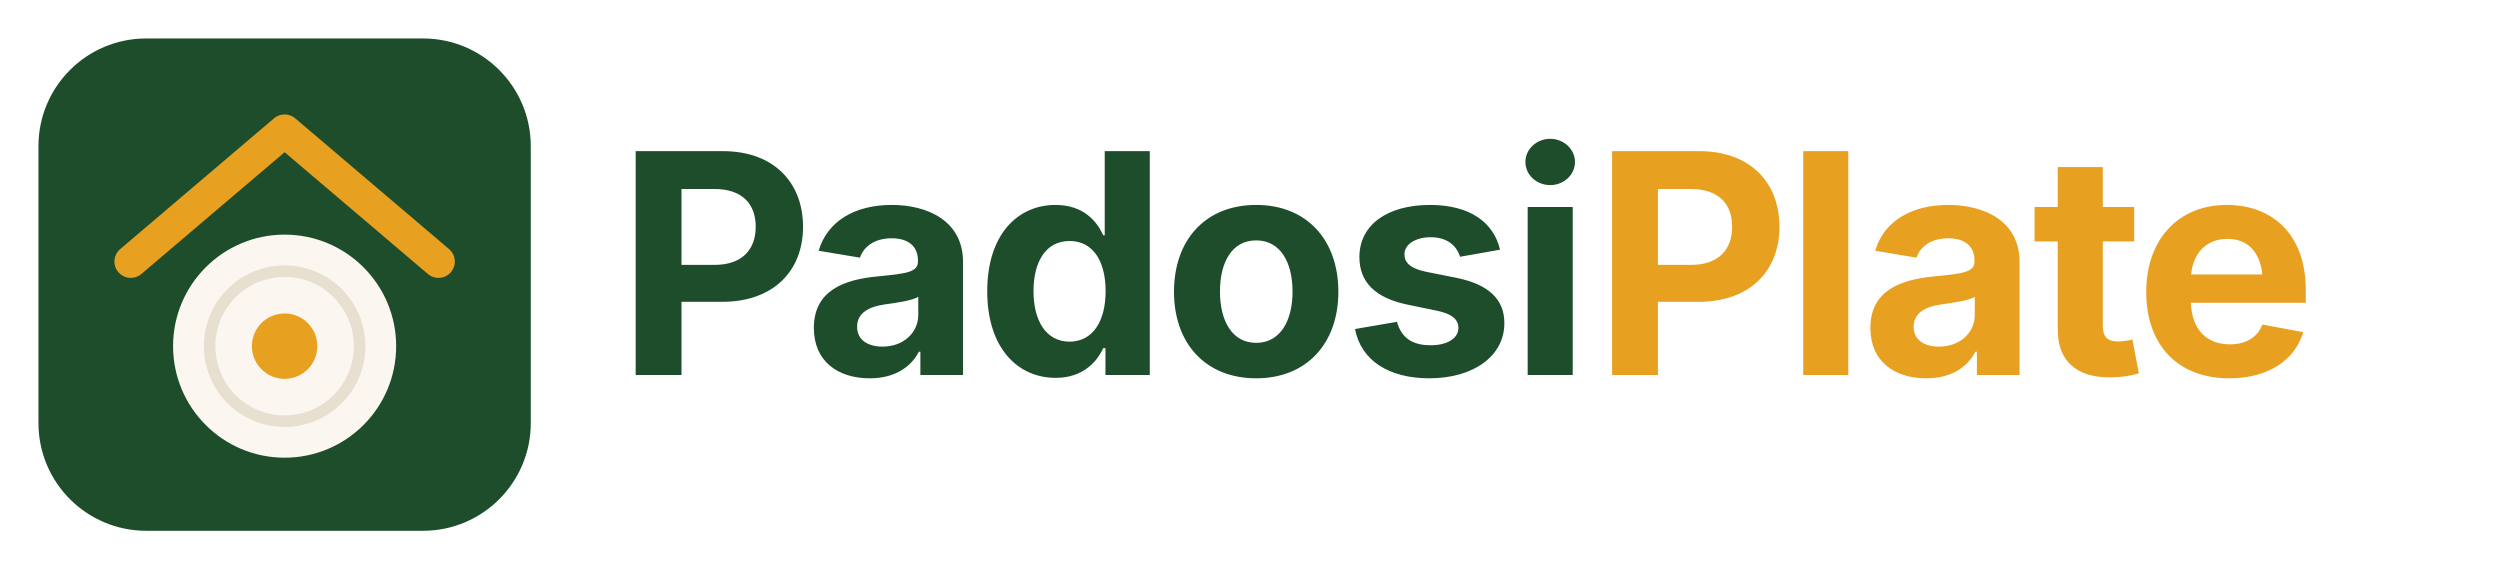
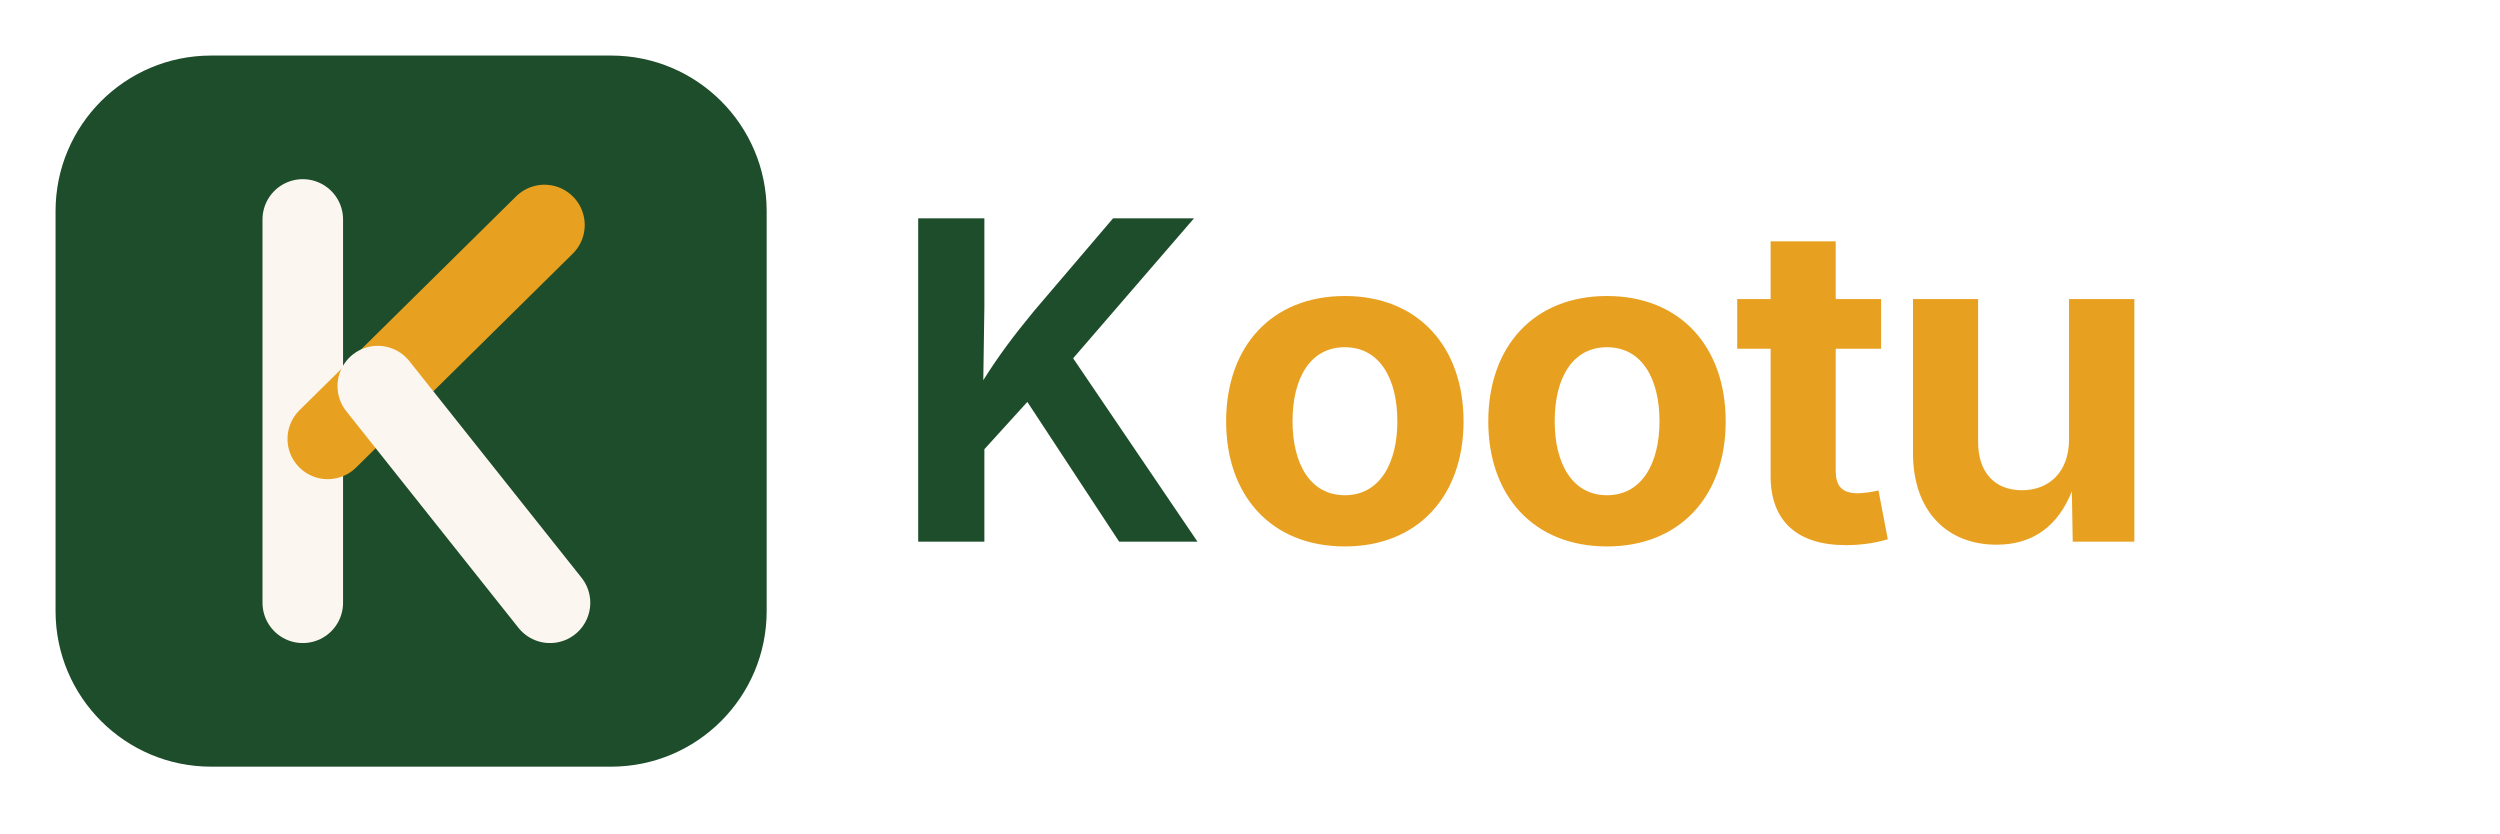
- <svg xmlns="http://www.w3.org/2000/svg" viewBox="0 0 520 120" role="img" aria-label="PadosiPlate">
+ <svg xmlns="http://www.w3.org/2000/svg" viewBox="0 0 360 120" role="img" aria-label="Kootu">
  <g transform="translate(8 8) scale(0.2)">
    <rect width="512" height="512" rx="112" fill="#1E4D2B" />
-     <path d="M96 232 L256 96 L416 232" fill="none" stroke="#E8A020" stroke-width="34" stroke-linecap="round" stroke-linejoin="round" />
-     <circle cx="256" cy="320" r="116" fill="#FBF7F0" />
-     <circle cx="256" cy="320" r="78" fill="none" stroke="#E7DFD0" stroke-width="12" />
-     <circle cx="256" cy="320" r="34" fill="#E8A020" />
+     <path d="M178 118 V394" stroke="#FBF7F0" stroke-width="58" stroke-linecap="round" fill="none" />
+     <path d="M196 276 L352 122" stroke="#E8A020" stroke-width="58" stroke-linecap="round" fill="none" />
+     <path d="M232 238 L356 394" stroke="#FBF7F0" stroke-width="58" stroke-linecap="round" fill="none" />
  </g>
-   <text x="128" y="78" font-family="Bricolage Grotesque, Inter, system-ui, sans-serif" font-size="64" font-weight="700" fill="#1E4D2B" letter-spacing="-1.5">Padosi<tspan fill="#E8A020">Plate</tspan>
+   <text x="128" y="78" font-family="Bricolage Grotesque, Inter, system-ui, sans-serif" font-size="64" font-weight="700" fill="#1E4D2B" letter-spacing="-1.5">K<tspan fill="#E8A020">ootu</tspan>
  </text>
</svg>
